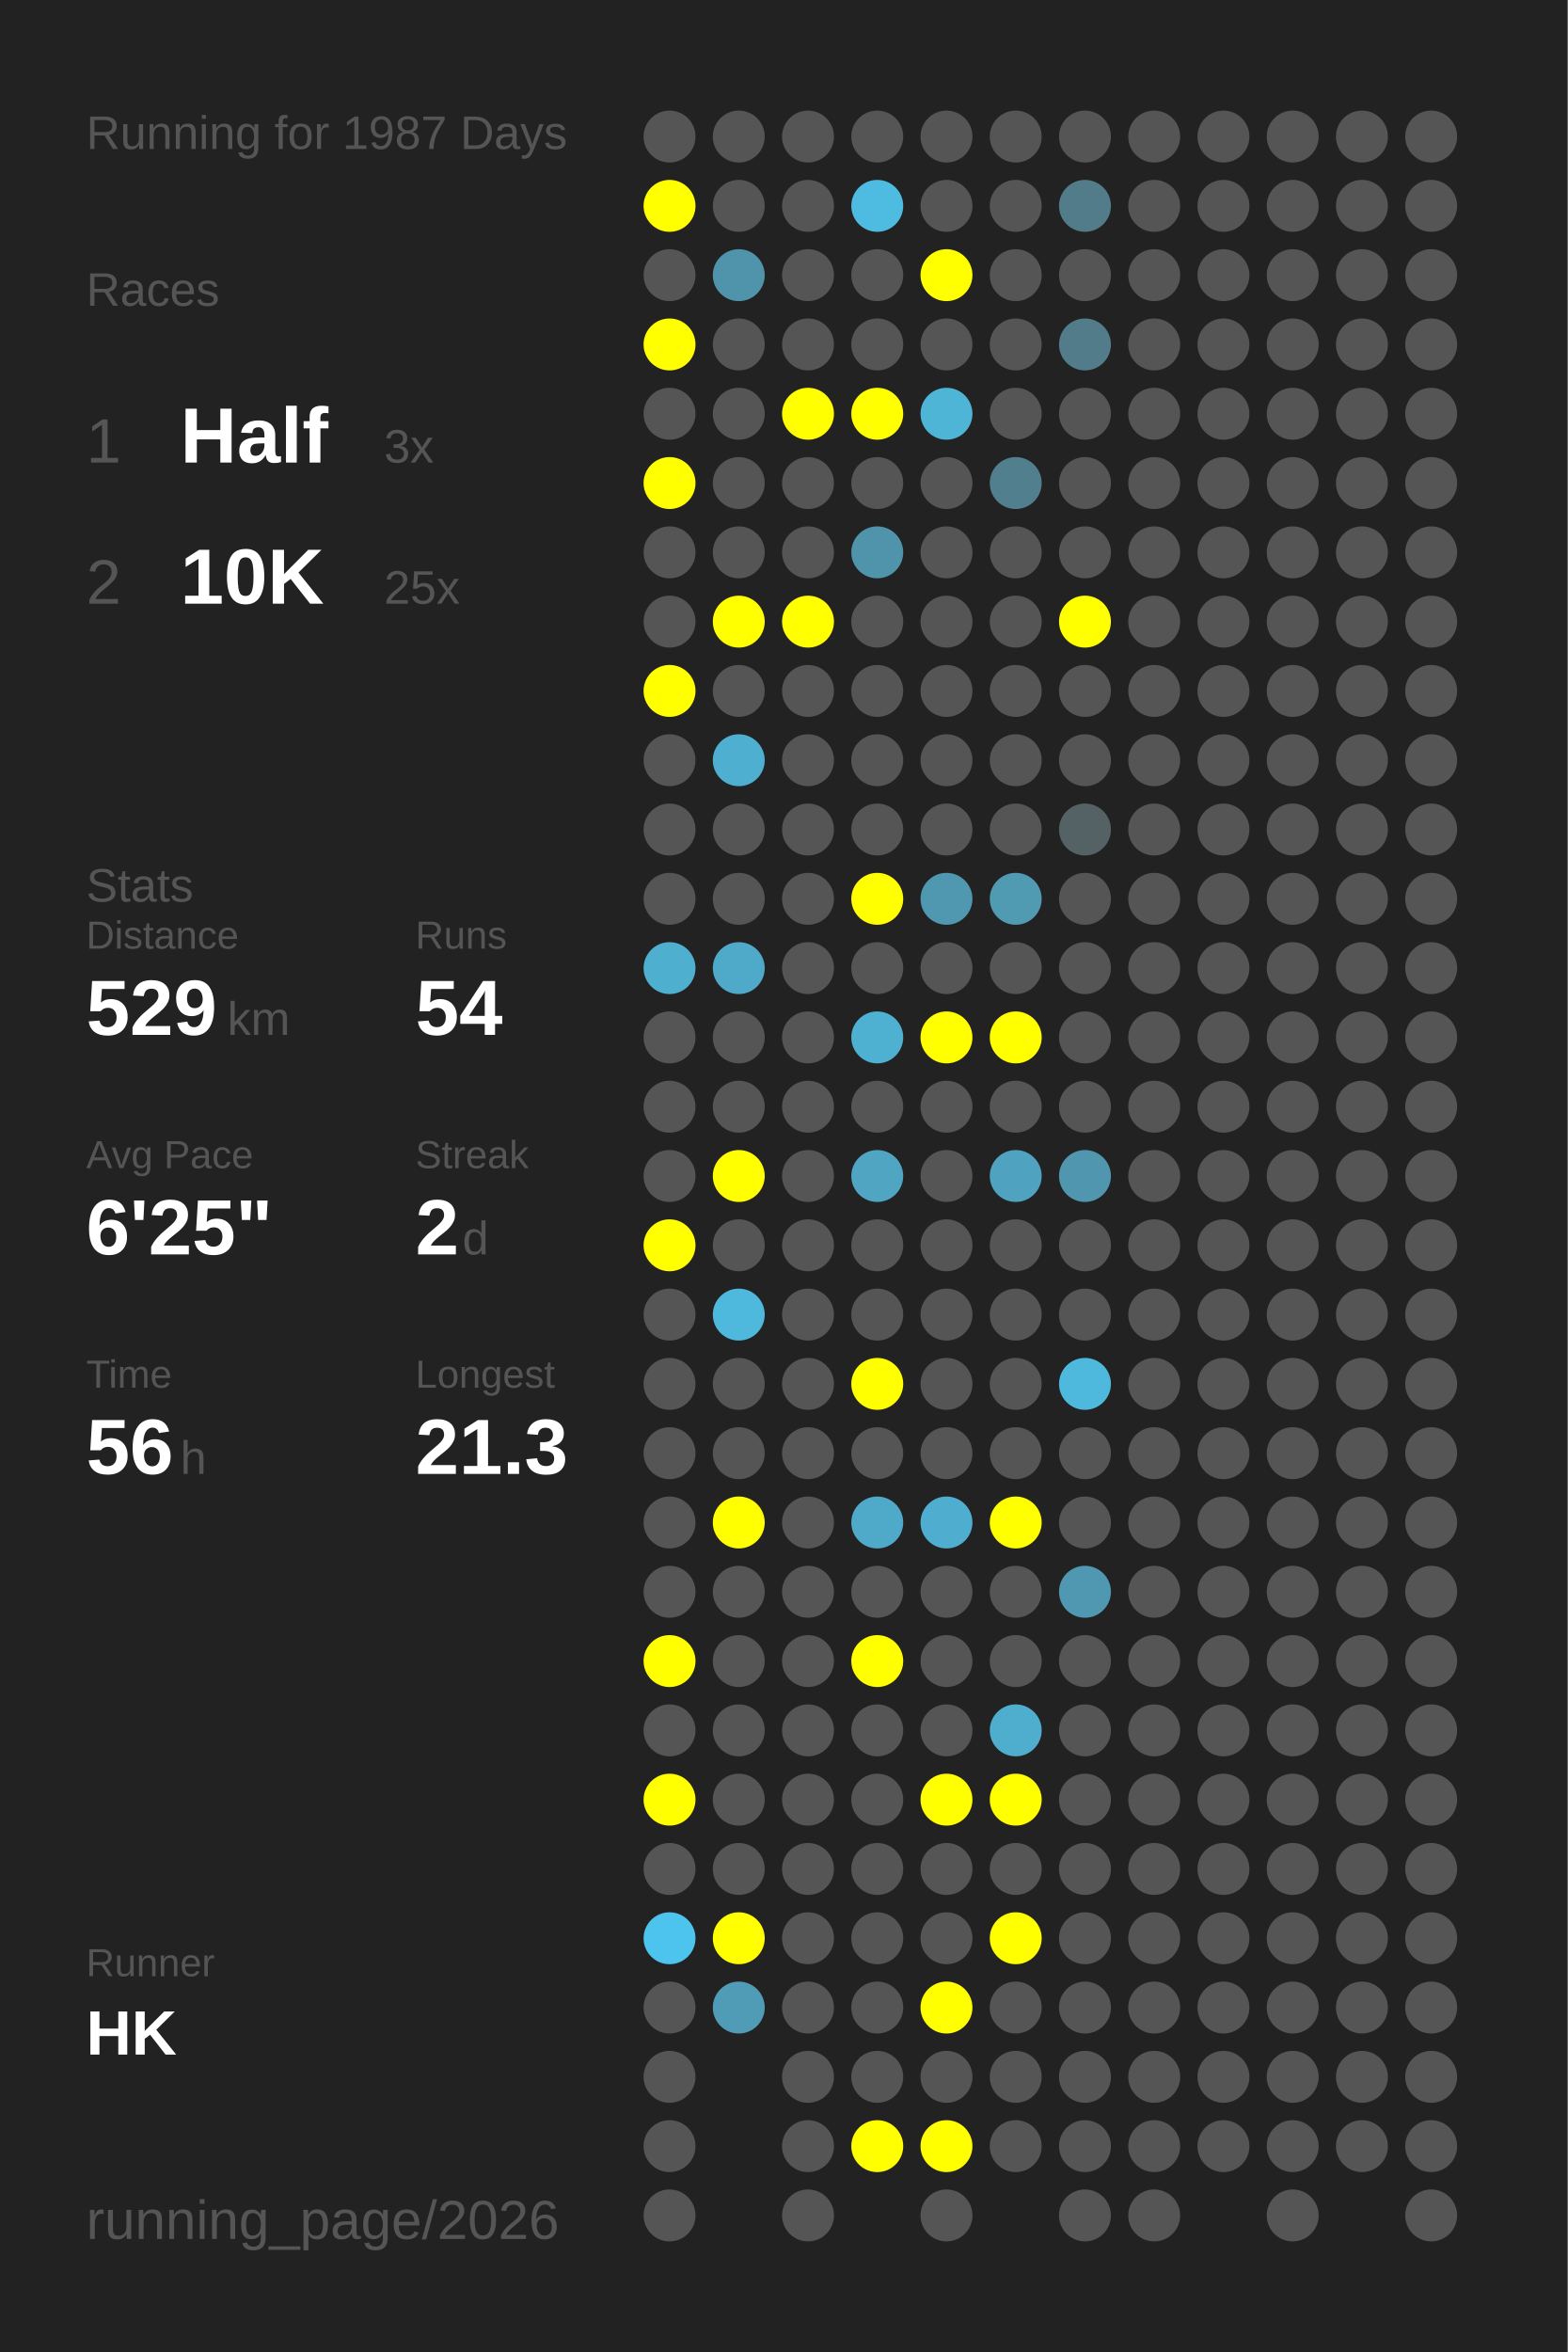
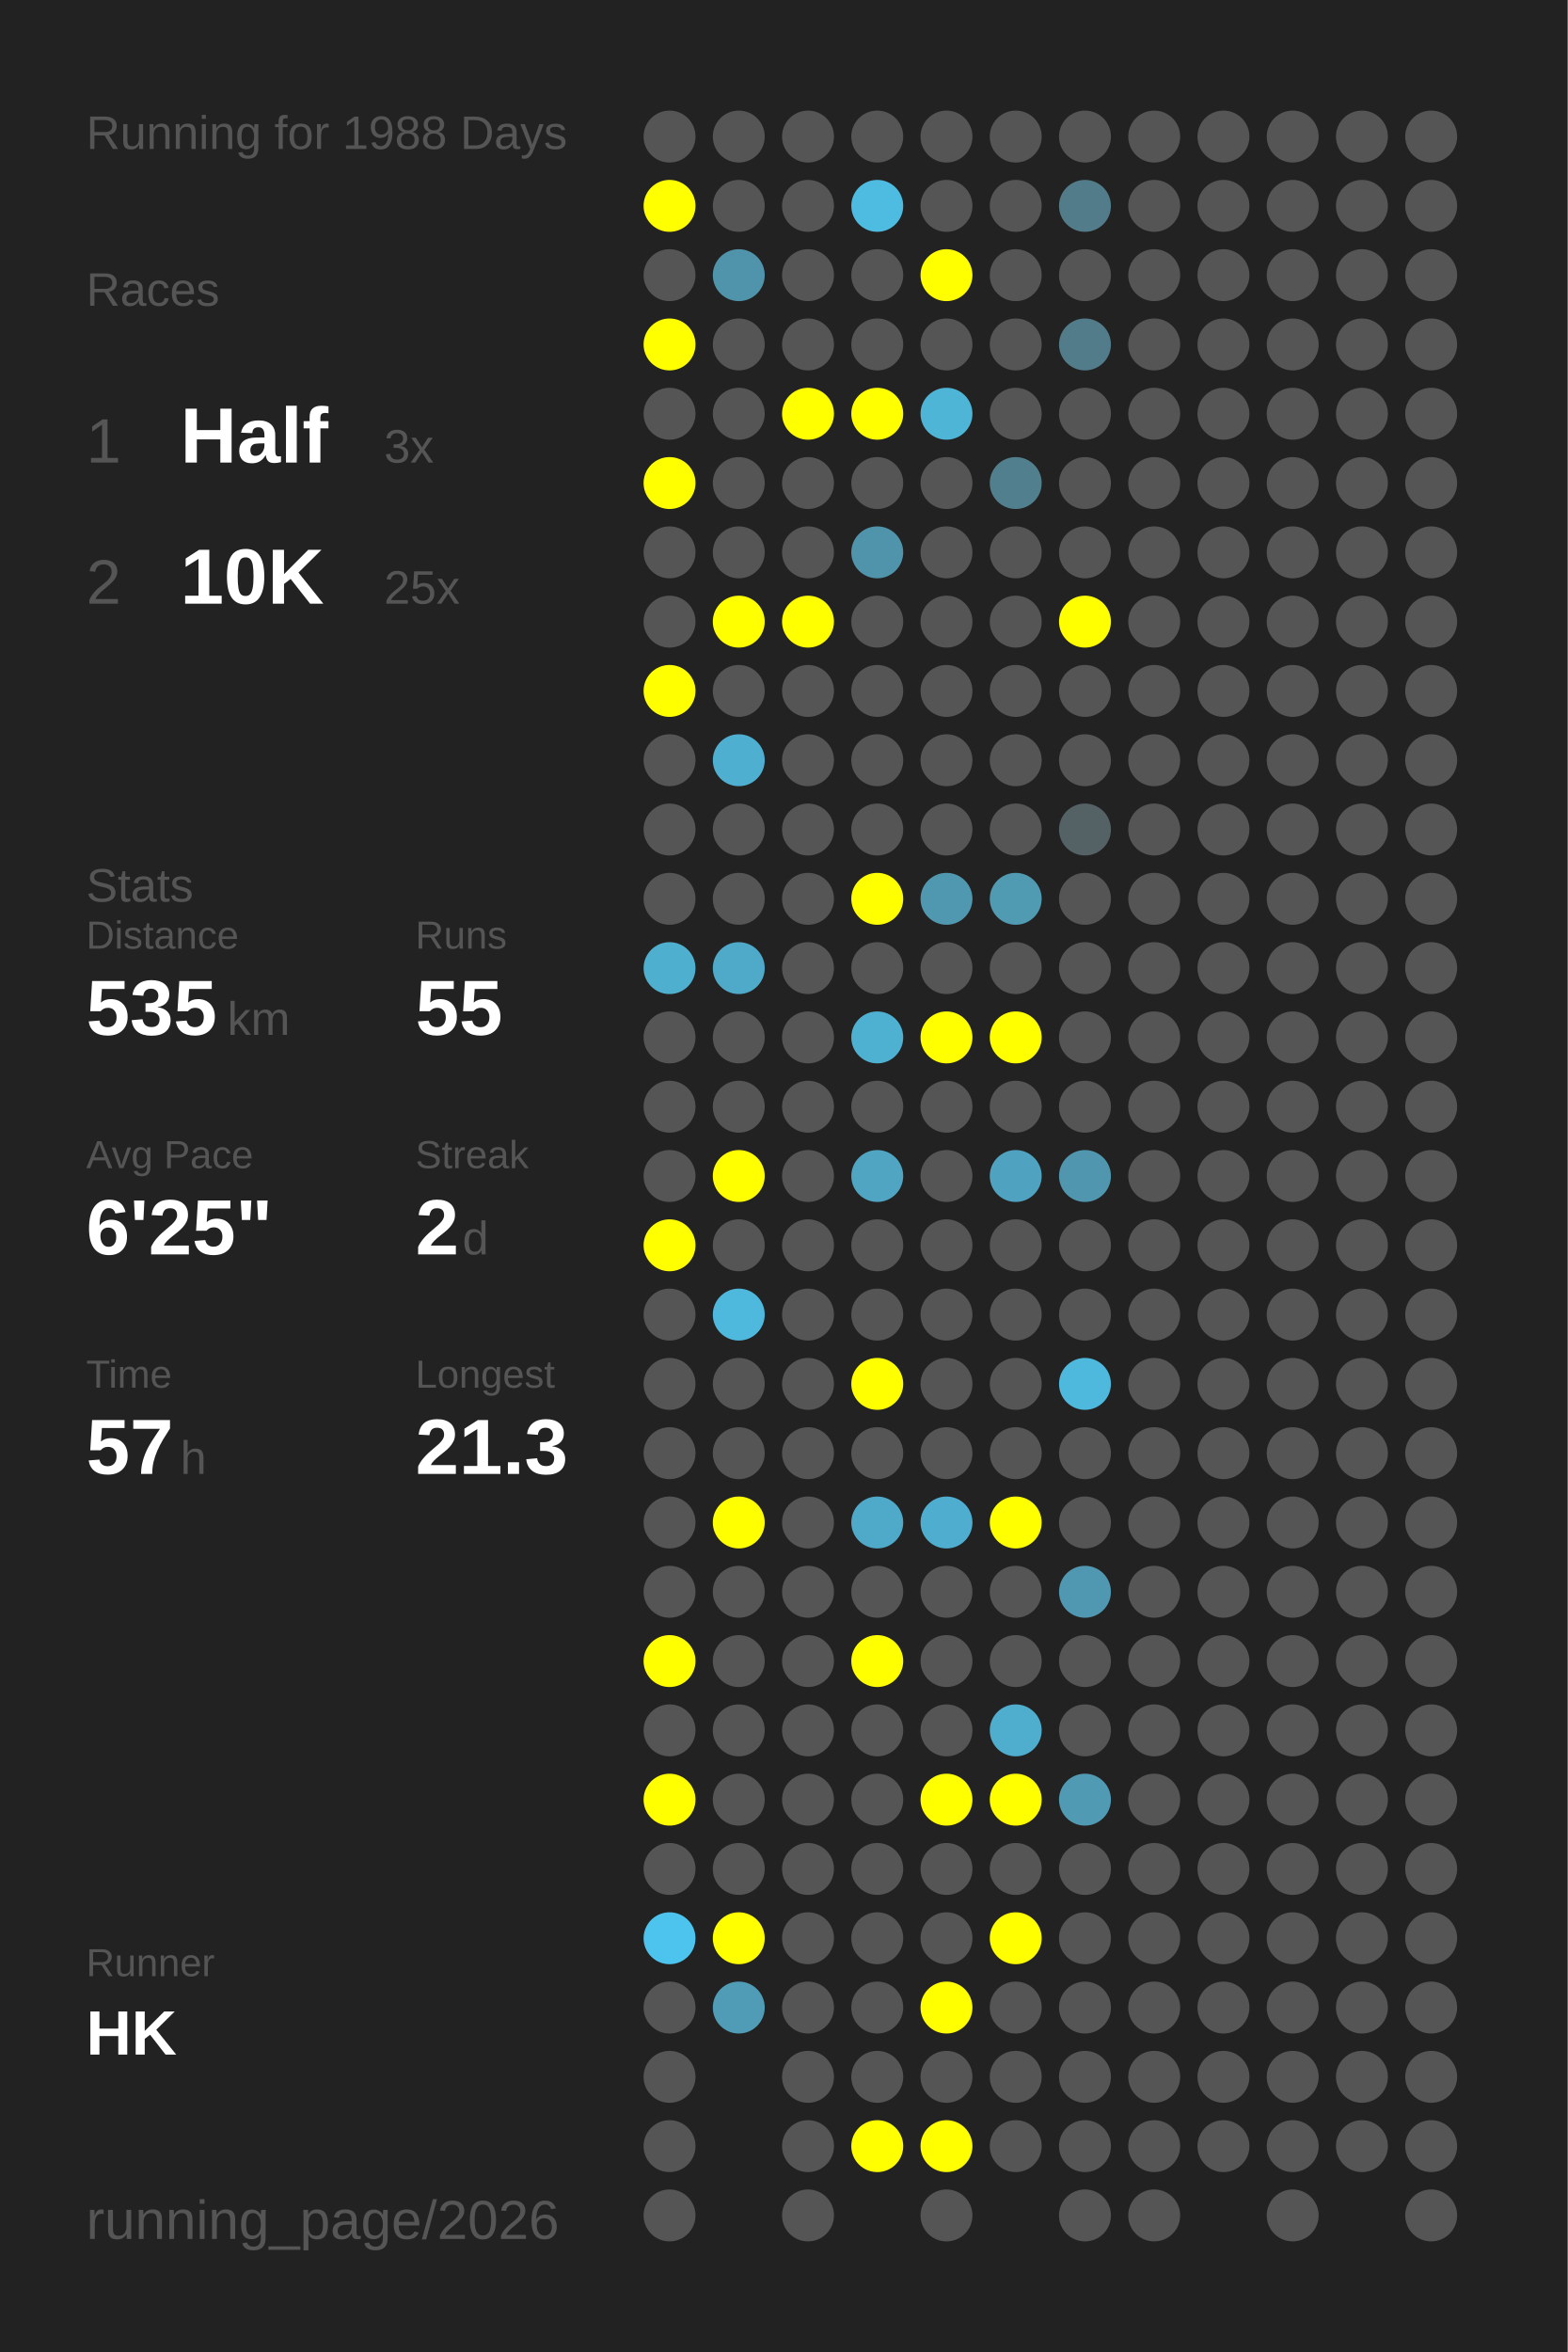
<svg xmlns="http://www.w3.org/2000/svg" baseProfile="full" height="300mm" version="1.1" viewBox="0,0,200,300" width="200mm">
  <defs />
  <rect fill="#222222" height="300" width="200" x="0" y="0" />
-   <text fill="#555555" style="font-size:6px; font-family:Arial;" x="11" y="19">Running for 1987 Days</text>
+   <text fill="#555555" style="font-size:6px; font-family:Arial;" x="11" y="19">Running for 1988 Days</text>
  <text fill="#555555" style="font-size:6px; font-family:Arial;" x="11" y="39">Races</text>
  <text fill="#555555" style="font-size:8px; font-family:Arial;" x="11" y="59">1</text>
  <text fill="#FFFFFF" style="font-size:10px; font-family:Arial; font-weight:bold;" x="23" y="59">Half</text>
  <text fill="#555555" style="font-size:6px; font-family:Arial;" x="49" y="59">3x</text>
  <text fill="#555555" style="font-size:8px; font-family:Arial;" x="11" y="77">2</text>
  <text fill="#FFFFFF" style="font-size:10px; font-family:Arial; font-weight:bold;" x="23" y="77">10K</text>
  <text fill="#555555" style="font-size:6px; font-family:Arial;" x="49" y="77">25x</text>
  <text fill="#555555" style="font-size:6px; font-family:Arial;" x="11" y="115">Stats</text>
  <text fill="#555555" style="font-size:5px; font-family:Arial;" x="11" y="121">Distance</text>
-   <text fill="#FFFFFF" style="font-size:10px; font-family:Arial; font-weight:bold;" x="11" y="132">529</text>
+   <text fill="#FFFFFF" style="font-size:10px; font-family:Arial; font-weight:bold;" x="11" y="132">535</text>
  <text fill="#555555" style="font-size:6px; font-family:Arial;" x="29" y="132">km</text>
  <text fill="#555555" style="font-size:5px; font-family:Arial;" x="53" y="121">Runs</text>
-   <text fill="#FFFFFF" style="font-size:10px; font-family:Arial; font-weight:bold;" x="53" y="132">54</text>
+   <text fill="#FFFFFF" style="font-size:10px; font-family:Arial; font-weight:bold;" x="53" y="132">55</text>
  <text fill="#555555" style="font-size:5px; font-family:Arial;" x="11" y="149">Avg Pace</text>
  <text fill="#FFFFFF" style="font-size:10px; font-family:Arial; font-weight:bold;" x="11" y="160">6'25"</text>
  <text fill="#555555" style="font-size:5px; font-family:Arial;" x="53" y="149">Streak</text>
  <text fill="#FFFFFF" style="font-size:10px; font-family:Arial; font-weight:bold;" x="53" y="160">2</text>
  <text fill="#555555" style="font-size:6px; font-family:Arial;" x="59" y="160">d</text>
  <text fill="#555555" style="font-size:5px; font-family:Arial;" x="11" y="177">Time</text>
-   <text fill="#FFFFFF" style="font-size:10px; font-family:Arial; font-weight:bold;" x="11" y="188">56</text>
+   <text fill="#FFFFFF" style="font-size:10px; font-family:Arial; font-weight:bold;" x="11" y="188">57</text>
  <text fill="#555555" style="font-size:6px; font-family:Arial;" x="23" y="188">h</text>
  <text fill="#555555" style="font-size:5px; font-family:Arial;" x="53" y="177">Longest</text>
  <text fill="#FFFFFF" style="font-size:10px; font-family:Arial; font-weight:bold;" x="53" y="188">21.3</text>
  <text fill="#555555" style="font-size:5px; font-family:Arial;" x="11" y="252.065">Runner</text>
  <text fill="#FFFFFF" style="font-size:8px; font-family:Arial; font-weight:bold;" x="11" y="262.065">HK</text>
  <text fill="#555555" style="font-size:7px; font-family:Arial;" x="11" y="285.581">running_page/2026</text>
  <circle cx="85.417" cy="17.419" fill="#555555" r="3.312" />
  <circle cx="85.417" cy="26.258" fill="#FFFF00" r="3.312" />
  <circle cx="85.417" cy="35.097" fill="#555555" r="3.312" />
  <circle cx="85.417" cy="43.935" fill="#FFFF00" r="3.312" />
  <circle cx="85.417" cy="52.774" fill="#555555" r="3.312" />
  <circle cx="85.417" cy="61.613" fill="#FFFF00" r="3.312" />
  <circle cx="85.417" cy="70.452" fill="#555555" r="3.312" />
  <circle cx="85.417" cy="79.29" fill="#555555" r="3.312" />
  <circle cx="85.417" cy="88.129" fill="#FFFF00" r="3.312" />
  <circle cx="85.417" cy="96.968" fill="#555555" r="3.312" />
  <circle cx="85.417" cy="105.806" fill="#555555" r="3.312" />
  <circle cx="85.417" cy="114.645" fill="#555555" r="3.312" />
  <circle cx="85.417" cy="123.484" fill="#4fafcf" r="3.312" />
  <circle cx="85.417" cy="132.323" fill="#555555" r="3.312" />
  <circle cx="85.417" cy="141.161" fill="#555555" r="3.312" />
  <circle cx="85.417" cy="150" fill="#555555" r="3.312" />
  <circle cx="85.417" cy="158.839" fill="#FFFF00" r="3.312" />
  <circle cx="85.417" cy="167.677" fill="#555555" r="3.312" />
  <circle cx="85.417" cy="176.516" fill="#555555" r="3.312" />
  <circle cx="85.417" cy="185.355" fill="#555555" r="3.312" />
  <circle cx="85.417" cy="194.194" fill="#555555" r="3.312" />
  <circle cx="85.417" cy="203.032" fill="#555555" r="3.312" />
  <circle cx="85.417" cy="211.871" fill="#FFFF00" r="3.312" />
  <circle cx="85.417" cy="220.71" fill="#555555" r="3.312" />
  <circle cx="85.417" cy="229.548" fill="#FFFF00" r="3.312" />
  <circle cx="85.417" cy="238.387" fill="#555555" r="3.312" />
  <circle cx="85.417" cy="247.226" fill="#4dc4ed" r="3.312" />
  <circle cx="85.417" cy="256.065" fill="#555555" r="3.312" />
  <circle cx="85.417" cy="264.903" fill="#555555" r="3.312" />
  <circle cx="85.417" cy="273.742" fill="#555555" r="3.312" />
  <circle cx="85.417" cy="282.581" fill="#555555" r="3.312" />
  <circle cx="94.25" cy="17.419" fill="#555555" r="3.312" />
  <circle cx="94.25" cy="26.258" fill="#555555" r="3.312" />
  <circle cx="94.25" cy="35.097" fill="#5094ab" r="3.312" />
  <circle cx="94.25" cy="43.935" fill="#555555" r="3.312" />
  <circle cx="94.25" cy="52.774" fill="#555555" r="3.312" />
  <circle cx="94.25" cy="61.613" fill="#555555" r="3.312" />
  <circle cx="94.25" cy="70.452" fill="#555555" r="3.312" />
  <circle cx="94.25" cy="79.29" fill="#FFFF00" r="3.312" />
  <circle cx="94.25" cy="88.129" fill="#555555" r="3.312" />
  <circle cx="94.25" cy="96.968" fill="#4fafd0" r="3.312" />
  <circle cx="94.25" cy="105.806" fill="#555555" r="3.312" />
  <circle cx="94.25" cy="114.645" fill="#555555" r="3.312" />
  <circle cx="94.25" cy="123.484" fill="#4fa9c8" r="3.312" />
  <circle cx="94.25" cy="132.323" fill="#555555" r="3.312" />
  <circle cx="94.25" cy="141.161" fill="#555555" r="3.312" />
  <circle cx="94.25" cy="150" fill="#FFFF00" r="3.312" />
  <circle cx="94.25" cy="158.839" fill="#555555" r="3.312" />
  <circle cx="94.25" cy="167.677" fill="#4eb9dd" r="3.312" />
  <circle cx="94.25" cy="176.516" fill="#555555" r="3.312" />
  <circle cx="94.25" cy="185.355" fill="#555555" r="3.312" />
  <circle cx="94.25" cy="194.194" fill="#FFFF00" r="3.312" />
  <circle cx="94.25" cy="203.032" fill="#555555" r="3.312" />
  <circle cx="94.25" cy="211.871" fill="#555555" r="3.312" />
  <circle cx="94.25" cy="220.71" fill="#555555" r="3.312" />
  <circle cx="94.25" cy="229.548" fill="#555555" r="3.312" />
  <circle cx="94.25" cy="238.387" fill="#555555" r="3.312" />
  <circle cx="94.25" cy="247.226" fill="#FFFF00" r="3.312" />
  <circle cx="94.25" cy="256.065" fill="#509cb6" r="3.312" />
  <circle cx="103.083" cy="17.419" fill="#555555" r="3.312" />
  <circle cx="103.083" cy="26.258" fill="#555555" r="3.312" />
  <circle cx="103.083" cy="35.097" fill="#555555" r="3.312" />
  <circle cx="103.083" cy="43.935" fill="#555555" r="3.312" />
  <circle cx="103.083" cy="52.774" fill="#FFFF00" r="3.312" />
  <circle cx="103.083" cy="61.613" fill="#555555" r="3.312" />
  <circle cx="103.083" cy="70.452" fill="#555555" r="3.312" />
  <circle cx="103.083" cy="79.29" fill="#FFFF00" r="3.312" />
  <circle cx="103.083" cy="88.129" fill="#555555" r="3.312" />
  <circle cx="103.083" cy="96.968" fill="#555555" r="3.312" />
  <circle cx="103.083" cy="105.806" fill="#555555" r="3.312" />
  <circle cx="103.083" cy="114.645" fill="#555555" r="3.312" />
  <circle cx="103.083" cy="123.484" fill="#555555" r="3.312" />
  <circle cx="103.083" cy="132.323" fill="#555555" r="3.312" />
  <circle cx="103.083" cy="141.161" fill="#555555" r="3.312" />
  <circle cx="103.083" cy="150" fill="#555555" r="3.312" />
  <circle cx="103.083" cy="158.839" fill="#555555" r="3.312" />
  <circle cx="103.083" cy="167.677" fill="#555555" r="3.312" />
  <circle cx="103.083" cy="176.516" fill="#555555" r="3.312" />
  <circle cx="103.083" cy="185.355" fill="#555555" r="3.312" />
  <circle cx="103.083" cy="194.194" fill="#555555" r="3.312" />
  <circle cx="103.083" cy="203.032" fill="#555555" r="3.312" />
  <circle cx="103.083" cy="211.871" fill="#555555" r="3.312" />
  <circle cx="103.083" cy="220.71" fill="#555555" r="3.312" />
  <circle cx="103.083" cy="229.548" fill="#555555" r="3.312" />
  <circle cx="103.083" cy="238.387" fill="#555555" r="3.312" />
  <circle cx="103.083" cy="247.226" fill="#555555" r="3.312" />
  <circle cx="103.083" cy="256.065" fill="#555555" r="3.312" />
  <circle cx="103.083" cy="264.903" fill="#555555" r="3.312" />
  <circle cx="103.083" cy="273.742" fill="#555555" r="3.312" />
  <circle cx="103.083" cy="282.581" fill="#555555" r="3.312" />
  <circle cx="111.917" cy="17.419" fill="#555555" r="3.312" />
  <circle cx="111.917" cy="26.258" fill="#4ebbe0" r="3.312" />
  <circle cx="111.917" cy="35.097" fill="#555555" r="3.312" />
  <circle cx="111.917" cy="43.935" fill="#555555" r="3.312" />
  <circle cx="111.917" cy="52.774" fill="#FFFF00" r="3.312" />
  <circle cx="111.917" cy="61.613" fill="#555555" r="3.312" />
  <circle cx="111.917" cy="70.452" fill="#5094ab" r="3.312" />
  <circle cx="111.917" cy="79.29" fill="#555555" r="3.312" />
  <circle cx="111.917" cy="88.129" fill="#555555" r="3.312" />
  <circle cx="111.917" cy="96.968" fill="#555555" r="3.312" />
  <circle cx="111.917" cy="105.806" fill="#555555" r="3.312" />
  <circle cx="111.917" cy="114.645" fill="#FFFF00" r="3.312" />
  <circle cx="111.917" cy="123.484" fill="#555555" r="3.312" />
  <circle cx="111.917" cy="132.323" fill="#4fb1d2" r="3.312" />
  <circle cx="111.917" cy="141.161" fill="#555555" r="3.312" />
  <circle cx="111.917" cy="150" fill="#4fa5c2" r="3.312" />
  <circle cx="111.917" cy="158.839" fill="#555555" r="3.312" />
  <circle cx="111.917" cy="167.677" fill="#555555" r="3.312" />
  <circle cx="111.917" cy="176.516" fill="#FFFF00" r="3.312" />
  <circle cx="111.917" cy="185.355" fill="#555555" r="3.312" />
  <circle cx="111.917" cy="194.194" fill="#4faac9" r="3.312" />
  <circle cx="111.917" cy="203.032" fill="#555555" r="3.312" />
  <circle cx="111.917" cy="211.871" fill="#FFFF00" r="3.312" />
  <circle cx="111.917" cy="220.71" fill="#555555" r="3.312" />
  <circle cx="111.917" cy="229.548" fill="#555555" r="3.312" />
  <circle cx="111.917" cy="238.387" fill="#555555" r="3.312" />
  <circle cx="111.917" cy="247.226" fill="#555555" r="3.312" />
  <circle cx="111.917" cy="256.065" fill="#555555" r="3.312" />
  <circle cx="111.917" cy="264.903" fill="#555555" r="3.312" />
  <circle cx="111.917" cy="273.742" fill="#FFFF00" r="3.312" />
  <circle cx="120.75" cy="17.419" fill="#555555" r="3.312" />
  <circle cx="120.75" cy="26.258" fill="#555555" r="3.312" />
  <circle cx="120.75" cy="35.097" fill="#FFFF00" r="3.312" />
  <circle cx="120.75" cy="43.935" fill="#555555" r="3.312" />
  <circle cx="120.75" cy="52.774" fill="#4eb5d7" r="3.312" />
  <circle cx="120.75" cy="61.613" fill="#555555" r="3.312" />
  <circle cx="120.75" cy="70.452" fill="#555555" r="3.312" />
  <circle cx="120.75" cy="79.29" fill="#555555" r="3.312" />
  <circle cx="120.75" cy="88.129" fill="#555555" r="3.312" />
  <circle cx="120.75" cy="96.968" fill="#555555" r="3.312" />
  <circle cx="120.75" cy="105.806" fill="#555555" r="3.312" />
  <circle cx="120.75" cy="114.645" fill="#5098b0" r="3.312" />
  <circle cx="120.75" cy="123.484" fill="#555555" r="3.312" />
  <circle cx="120.75" cy="132.323" fill="#FFFF00" r="3.312" />
  <circle cx="120.75" cy="141.161" fill="#555555" r="3.312" />
  <circle cx="120.75" cy="150" fill="#555555" r="3.312" />
  <circle cx="120.75" cy="158.839" fill="#555555" r="3.312" />
  <circle cx="120.75" cy="167.677" fill="#555555" r="3.312" />
  <circle cx="120.75" cy="176.516" fill="#555555" r="3.312" />
  <circle cx="120.75" cy="185.355" fill="#555555" r="3.312" />
  <circle cx="120.75" cy="194.194" fill="#4faecf" r="3.312" />
  <circle cx="120.75" cy="203.032" fill="#555555" r="3.312" />
  <circle cx="120.75" cy="211.871" fill="#555555" r="3.312" />
  <circle cx="120.75" cy="220.71" fill="#555555" r="3.312" />
  <circle cx="120.75" cy="229.548" fill="#FFFF00" r="3.312" />
  <circle cx="120.75" cy="238.387" fill="#555555" r="3.312" />
  <circle cx="120.75" cy="247.226" fill="#555555" r="3.312" />
  <circle cx="120.75" cy="256.065" fill="#FFFF00" r="3.312" />
  <circle cx="120.75" cy="264.903" fill="#555555" r="3.312" />
  <circle cx="120.75" cy="273.742" fill="#FFFF00" r="3.312" />
  <circle cx="120.75" cy="282.581" fill="#555555" r="3.312" />
  <circle cx="129.583" cy="17.419" fill="#555555" r="3.312" />
  <circle cx="129.583" cy="26.258" fill="#555555" r="3.312" />
  <circle cx="129.583" cy="35.097" fill="#555555" r="3.312" />
  <circle cx="129.583" cy="43.935" fill="#555555" r="3.312" />
  <circle cx="129.583" cy="52.774" fill="#555555" r="3.312" />
  <circle cx="129.583" cy="61.613" fill="#527f8e" r="3.312" />
  <circle cx="129.583" cy="70.452" fill="#555555" r="3.312" />
  <circle cx="129.583" cy="79.29" fill="#555555" r="3.312" />
  <circle cx="129.583" cy="88.129" fill="#555555" r="3.312" />
  <circle cx="129.583" cy="96.968" fill="#555555" r="3.312" />
  <circle cx="129.583" cy="105.806" fill="#555555" r="3.312" />
  <circle cx="129.583" cy="114.645" fill="#509ab2" r="3.312" />
  <circle cx="129.583" cy="123.484" fill="#555555" r="3.312" />
  <circle cx="129.583" cy="132.323" fill="#FFFF00" r="3.312" />
  <circle cx="129.583" cy="141.161" fill="#555555" r="3.312" />
  <circle cx="129.583" cy="150" fill="#4fa3c0" r="3.312" />
  <circle cx="129.583" cy="158.839" fill="#555555" r="3.312" />
  <circle cx="129.583" cy="167.677" fill="#555555" r="3.312" />
  <circle cx="129.583" cy="176.516" fill="#555555" r="3.312" />
  <circle cx="129.583" cy="185.355" fill="#555555" r="3.312" />
  <circle cx="129.583" cy="194.194" fill="#FFFF00" r="3.312" />
  <circle cx="129.583" cy="203.032" fill="#555555" r="3.312" />
  <circle cx="129.583" cy="211.871" fill="#555555" r="3.312" />
  <circle cx="129.583" cy="220.71" fill="#4faece" r="3.312" />
  <circle cx="129.583" cy="229.548" fill="#FFFF00" r="3.312" />
  <circle cx="129.583" cy="238.387" fill="#555555" r="3.312" />
  <circle cx="129.583" cy="247.226" fill="#FFFF00" r="3.312" />
  <circle cx="129.583" cy="256.065" fill="#555555" r="3.312" />
  <circle cx="129.583" cy="264.903" fill="#555555" r="3.312" />
  <circle cx="129.583" cy="273.742" fill="#555555" r="3.312" />
  <circle cx="138.417" cy="17.419" fill="#555555" r="3.312" />
  <circle cx="138.417" cy="26.258" fill="#527c8a" r="3.312" />
  <circle cx="138.417" cy="35.097" fill="#555555" r="3.312" />
  <circle cx="138.417" cy="43.935" fill="#527c8a" r="3.312" />
  <circle cx="138.417" cy="52.774" fill="#555555" r="3.312" />
  <circle cx="138.417" cy="61.613" fill="#555555" r="3.312" />
  <circle cx="138.417" cy="70.452" fill="#555555" r="3.312" />
  <circle cx="138.417" cy="79.29" fill="#FFFF00" r="3.312" />
  <circle cx="138.417" cy="88.129" fill="#555555" r="3.312" />
  <circle cx="138.417" cy="96.968" fill="#555555" r="3.312" />
  <circle cx="138.417" cy="105.806" fill="#546266" r="3.312" />
  <circle cx="138.417" cy="114.645" fill="#555555" r="3.312" />
  <circle cx="138.417" cy="123.484" fill="#555555" r="3.312" />
  <circle cx="138.417" cy="132.323" fill="#555555" r="3.312" />
  <circle cx="138.417" cy="141.161" fill="#555555" r="3.312" />
  <circle cx="138.417" cy="150" fill="#5096ae" r="3.312" />
  <circle cx="138.417" cy="158.839" fill="#555555" r="3.312" />
  <circle cx="138.417" cy="167.677" fill="#555555" r="3.312" />
  <circle cx="138.417" cy="176.516" fill="#4eb9dd" r="3.312" />
  <circle cx="138.417" cy="185.355" fill="#555555" r="3.312" />
  <circle cx="138.417" cy="194.194" fill="#555555" r="3.312" />
  <circle cx="138.417" cy="203.032" fill="#5098b1" r="3.312" />
  <circle cx="138.417" cy="211.871" fill="#555555" r="3.312" />
  <circle cx="138.417" cy="220.71" fill="#555555" r="3.312" />
-   <circle cx="138.417" cy="229.548" fill="#555555" r="3.312" />
+   <circle cx="138.417" cy="229.548" fill="#509ab3" r="3.312" />
  <circle cx="138.417" cy="238.387" fill="#555555" r="3.312" />
  <circle cx="138.417" cy="247.226" fill="#555555" r="3.312" />
  <circle cx="138.417" cy="256.065" fill="#555555" r="3.312" />
  <circle cx="138.417" cy="264.903" fill="#555555" r="3.312" />
  <circle cx="138.417" cy="273.742" fill="#555555" r="3.312" />
  <circle cx="138.417" cy="282.581" fill="#555555" r="3.312" />
  <circle cx="147.25" cy="17.419" fill="#555555" r="3.312" />
  <circle cx="147.25" cy="26.258" fill="#555555" r="3.312" />
  <circle cx="147.25" cy="35.097" fill="#555555" r="3.312" />
  <circle cx="147.25" cy="43.935" fill="#555555" r="3.312" />
  <circle cx="147.25" cy="52.774" fill="#555555" r="3.312" />
  <circle cx="147.25" cy="61.613" fill="#555555" r="3.312" />
  <circle cx="147.25" cy="70.452" fill="#555555" r="3.312" />
  <circle cx="147.25" cy="79.29" fill="#555555" r="3.312" />
  <circle cx="147.25" cy="88.129" fill="#555555" r="3.312" />
  <circle cx="147.25" cy="96.968" fill="#555555" r="3.312" />
  <circle cx="147.25" cy="105.806" fill="#555555" r="3.312" />
  <circle cx="147.25" cy="114.645" fill="#555555" r="3.312" />
  <circle cx="147.25" cy="123.484" fill="#555555" r="3.312" />
  <circle cx="147.25" cy="132.323" fill="#555555" r="3.312" />
  <circle cx="147.25" cy="141.161" fill="#555555" r="3.312" />
  <circle cx="147.25" cy="150" fill="#555555" r="3.312" />
  <circle cx="147.25" cy="158.839" fill="#555555" r="3.312" />
  <circle cx="147.25" cy="167.677" fill="#555555" r="3.312" />
  <circle cx="147.25" cy="176.516" fill="#555555" r="3.312" />
  <circle cx="147.25" cy="185.355" fill="#555555" r="3.312" />
  <circle cx="147.25" cy="194.194" fill="#555555" r="3.312" />
  <circle cx="147.25" cy="203.032" fill="#555555" r="3.312" />
  <circle cx="147.25" cy="211.871" fill="#555555" r="3.312" />
  <circle cx="147.25" cy="220.71" fill="#555555" r="3.312" />
  <circle cx="147.25" cy="229.548" fill="#555555" r="3.312" />
  <circle cx="147.25" cy="238.387" fill="#555555" r="3.312" />
  <circle cx="147.25" cy="247.226" fill="#555555" r="3.312" />
  <circle cx="147.25" cy="256.065" fill="#555555" r="3.312" />
  <circle cx="147.25" cy="264.903" fill="#555555" r="3.312" />
  <circle cx="147.25" cy="273.742" fill="#555555" r="3.312" />
  <circle cx="147.25" cy="282.581" fill="#555555" r="3.312" />
  <circle cx="156.083" cy="17.419" fill="#555555" r="3.312" />
  <circle cx="156.083" cy="26.258" fill="#555555" r="3.312" />
  <circle cx="156.083" cy="35.097" fill="#555555" r="3.312" />
  <circle cx="156.083" cy="43.935" fill="#555555" r="3.312" />
  <circle cx="156.083" cy="52.774" fill="#555555" r="3.312" />
  <circle cx="156.083" cy="61.613" fill="#555555" r="3.312" />
  <circle cx="156.083" cy="70.452" fill="#555555" r="3.312" />
  <circle cx="156.083" cy="79.29" fill="#555555" r="3.312" />
  <circle cx="156.083" cy="88.129" fill="#555555" r="3.312" />
  <circle cx="156.083" cy="96.968" fill="#555555" r="3.312" />
  <circle cx="156.083" cy="105.806" fill="#555555" r="3.312" />
  <circle cx="156.083" cy="114.645" fill="#555555" r="3.312" />
  <circle cx="156.083" cy="123.484" fill="#555555" r="3.312" />
  <circle cx="156.083" cy="132.323" fill="#555555" r="3.312" />
  <circle cx="156.083" cy="141.161" fill="#555555" r="3.312" />
  <circle cx="156.083" cy="150" fill="#555555" r="3.312" />
  <circle cx="156.083" cy="158.839" fill="#555555" r="3.312" />
  <circle cx="156.083" cy="167.677" fill="#555555" r="3.312" />
  <circle cx="156.083" cy="176.516" fill="#555555" r="3.312" />
  <circle cx="156.083" cy="185.355" fill="#555555" r="3.312" />
  <circle cx="156.083" cy="194.194" fill="#555555" r="3.312" />
  <circle cx="156.083" cy="203.032" fill="#555555" r="3.312" />
  <circle cx="156.083" cy="211.871" fill="#555555" r="3.312" />
  <circle cx="156.083" cy="220.71" fill="#555555" r="3.312" />
  <circle cx="156.083" cy="229.548" fill="#555555" r="3.312" />
  <circle cx="156.083" cy="238.387" fill="#555555" r="3.312" />
  <circle cx="156.083" cy="247.226" fill="#555555" r="3.312" />
  <circle cx="156.083" cy="256.065" fill="#555555" r="3.312" />
  <circle cx="156.083" cy="264.903" fill="#555555" r="3.312" />
  <circle cx="156.083" cy="273.742" fill="#555555" r="3.312" />
  <circle cx="164.917" cy="17.419" fill="#555555" r="3.312" />
  <circle cx="164.917" cy="26.258" fill="#555555" r="3.312" />
  <circle cx="164.917" cy="35.097" fill="#555555" r="3.312" />
  <circle cx="164.917" cy="43.935" fill="#555555" r="3.312" />
  <circle cx="164.917" cy="52.774" fill="#555555" r="3.312" />
  <circle cx="164.917" cy="61.613" fill="#555555" r="3.312" />
  <circle cx="164.917" cy="70.452" fill="#555555" r="3.312" />
  <circle cx="164.917" cy="79.29" fill="#555555" r="3.312" />
  <circle cx="164.917" cy="88.129" fill="#555555" r="3.312" />
  <circle cx="164.917" cy="96.968" fill="#555555" r="3.312" />
  <circle cx="164.917" cy="105.806" fill="#555555" r="3.312" />
  <circle cx="164.917" cy="114.645" fill="#555555" r="3.312" />
  <circle cx="164.917" cy="123.484" fill="#555555" r="3.312" />
  <circle cx="164.917" cy="132.323" fill="#555555" r="3.312" />
  <circle cx="164.917" cy="141.161" fill="#555555" r="3.312" />
  <circle cx="164.917" cy="150" fill="#555555" r="3.312" />
  <circle cx="164.917" cy="158.839" fill="#555555" r="3.312" />
  <circle cx="164.917" cy="167.677" fill="#555555" r="3.312" />
  <circle cx="164.917" cy="176.516" fill="#555555" r="3.312" />
  <circle cx="164.917" cy="185.355" fill="#555555" r="3.312" />
  <circle cx="164.917" cy="194.194" fill="#555555" r="3.312" />
  <circle cx="164.917" cy="203.032" fill="#555555" r="3.312" />
  <circle cx="164.917" cy="211.871" fill="#555555" r="3.312" />
  <circle cx="164.917" cy="220.71" fill="#555555" r="3.312" />
  <circle cx="164.917" cy="229.548" fill="#555555" r="3.312" />
  <circle cx="164.917" cy="238.387" fill="#555555" r="3.312" />
  <circle cx="164.917" cy="247.226" fill="#555555" r="3.312" />
  <circle cx="164.917" cy="256.065" fill="#555555" r="3.312" />
  <circle cx="164.917" cy="264.903" fill="#555555" r="3.312" />
  <circle cx="164.917" cy="273.742" fill="#555555" r="3.312" />
  <circle cx="164.917" cy="282.581" fill="#555555" r="3.312" />
  <circle cx="173.75" cy="17.419" fill="#555555" r="3.312" />
  <circle cx="173.75" cy="26.258" fill="#555555" r="3.312" />
  <circle cx="173.75" cy="35.097" fill="#555555" r="3.312" />
  <circle cx="173.75" cy="43.935" fill="#555555" r="3.312" />
  <circle cx="173.75" cy="52.774" fill="#555555" r="3.312" />
  <circle cx="173.75" cy="61.613" fill="#555555" r="3.312" />
  <circle cx="173.75" cy="70.452" fill="#555555" r="3.312" />
  <circle cx="173.75" cy="79.29" fill="#555555" r="3.312" />
  <circle cx="173.75" cy="88.129" fill="#555555" r="3.312" />
  <circle cx="173.75" cy="96.968" fill="#555555" r="3.312" />
  <circle cx="173.75" cy="105.806" fill="#555555" r="3.312" />
  <circle cx="173.75" cy="114.645" fill="#555555" r="3.312" />
  <circle cx="173.75" cy="123.484" fill="#555555" r="3.312" />
  <circle cx="173.75" cy="132.323" fill="#555555" r="3.312" />
  <circle cx="173.75" cy="141.161" fill="#555555" r="3.312" />
  <circle cx="173.75" cy="150" fill="#555555" r="3.312" />
  <circle cx="173.75" cy="158.839" fill="#555555" r="3.312" />
  <circle cx="173.75" cy="167.677" fill="#555555" r="3.312" />
  <circle cx="173.75" cy="176.516" fill="#555555" r="3.312" />
  <circle cx="173.75" cy="185.355" fill="#555555" r="3.312" />
  <circle cx="173.75" cy="194.194" fill="#555555" r="3.312" />
  <circle cx="173.75" cy="203.032" fill="#555555" r="3.312" />
  <circle cx="173.75" cy="211.871" fill="#555555" r="3.312" />
  <circle cx="173.75" cy="220.71" fill="#555555" r="3.312" />
  <circle cx="173.75" cy="229.548" fill="#555555" r="3.312" />
  <circle cx="173.75" cy="238.387" fill="#555555" r="3.312" />
  <circle cx="173.75" cy="247.226" fill="#555555" r="3.312" />
  <circle cx="173.75" cy="256.065" fill="#555555" r="3.312" />
  <circle cx="173.75" cy="264.903" fill="#555555" r="3.312" />
  <circle cx="173.75" cy="273.742" fill="#555555" r="3.312" />
  <circle cx="182.583" cy="17.419" fill="#555555" r="3.312" />
  <circle cx="182.583" cy="26.258" fill="#555555" r="3.312" />
  <circle cx="182.583" cy="35.097" fill="#555555" r="3.312" />
  <circle cx="182.583" cy="43.935" fill="#555555" r="3.312" />
  <circle cx="182.583" cy="52.774" fill="#555555" r="3.312" />
  <circle cx="182.583" cy="61.613" fill="#555555" r="3.312" />
  <circle cx="182.583" cy="70.452" fill="#555555" r="3.312" />
  <circle cx="182.583" cy="79.29" fill="#555555" r="3.312" />
  <circle cx="182.583" cy="88.129" fill="#555555" r="3.312" />
  <circle cx="182.583" cy="96.968" fill="#555555" r="3.312" />
  <circle cx="182.583" cy="105.806" fill="#555555" r="3.312" />
  <circle cx="182.583" cy="114.645" fill="#555555" r="3.312" />
  <circle cx="182.583" cy="123.484" fill="#555555" r="3.312" />
  <circle cx="182.583" cy="132.323" fill="#555555" r="3.312" />
  <circle cx="182.583" cy="141.161" fill="#555555" r="3.312" />
  <circle cx="182.583" cy="150" fill="#555555" r="3.312" />
  <circle cx="182.583" cy="158.839" fill="#555555" r="3.312" />
  <circle cx="182.583" cy="167.677" fill="#555555" r="3.312" />
  <circle cx="182.583" cy="176.516" fill="#555555" r="3.312" />
  <circle cx="182.583" cy="185.355" fill="#555555" r="3.312" />
  <circle cx="182.583" cy="194.194" fill="#555555" r="3.312" />
  <circle cx="182.583" cy="203.032" fill="#555555" r="3.312" />
  <circle cx="182.583" cy="211.871" fill="#555555" r="3.312" />
  <circle cx="182.583" cy="220.71" fill="#555555" r="3.312" />
  <circle cx="182.583" cy="229.548" fill="#555555" r="3.312" />
  <circle cx="182.583" cy="238.387" fill="#555555" r="3.312" />
  <circle cx="182.583" cy="247.226" fill="#555555" r="3.312" />
  <circle cx="182.583" cy="256.065" fill="#555555" r="3.312" />
  <circle cx="182.583" cy="264.903" fill="#555555" r="3.312" />
  <circle cx="182.583" cy="273.742" fill="#555555" r="3.312" />
  <circle cx="182.583" cy="282.581" fill="#555555" r="3.312" />
</svg>
